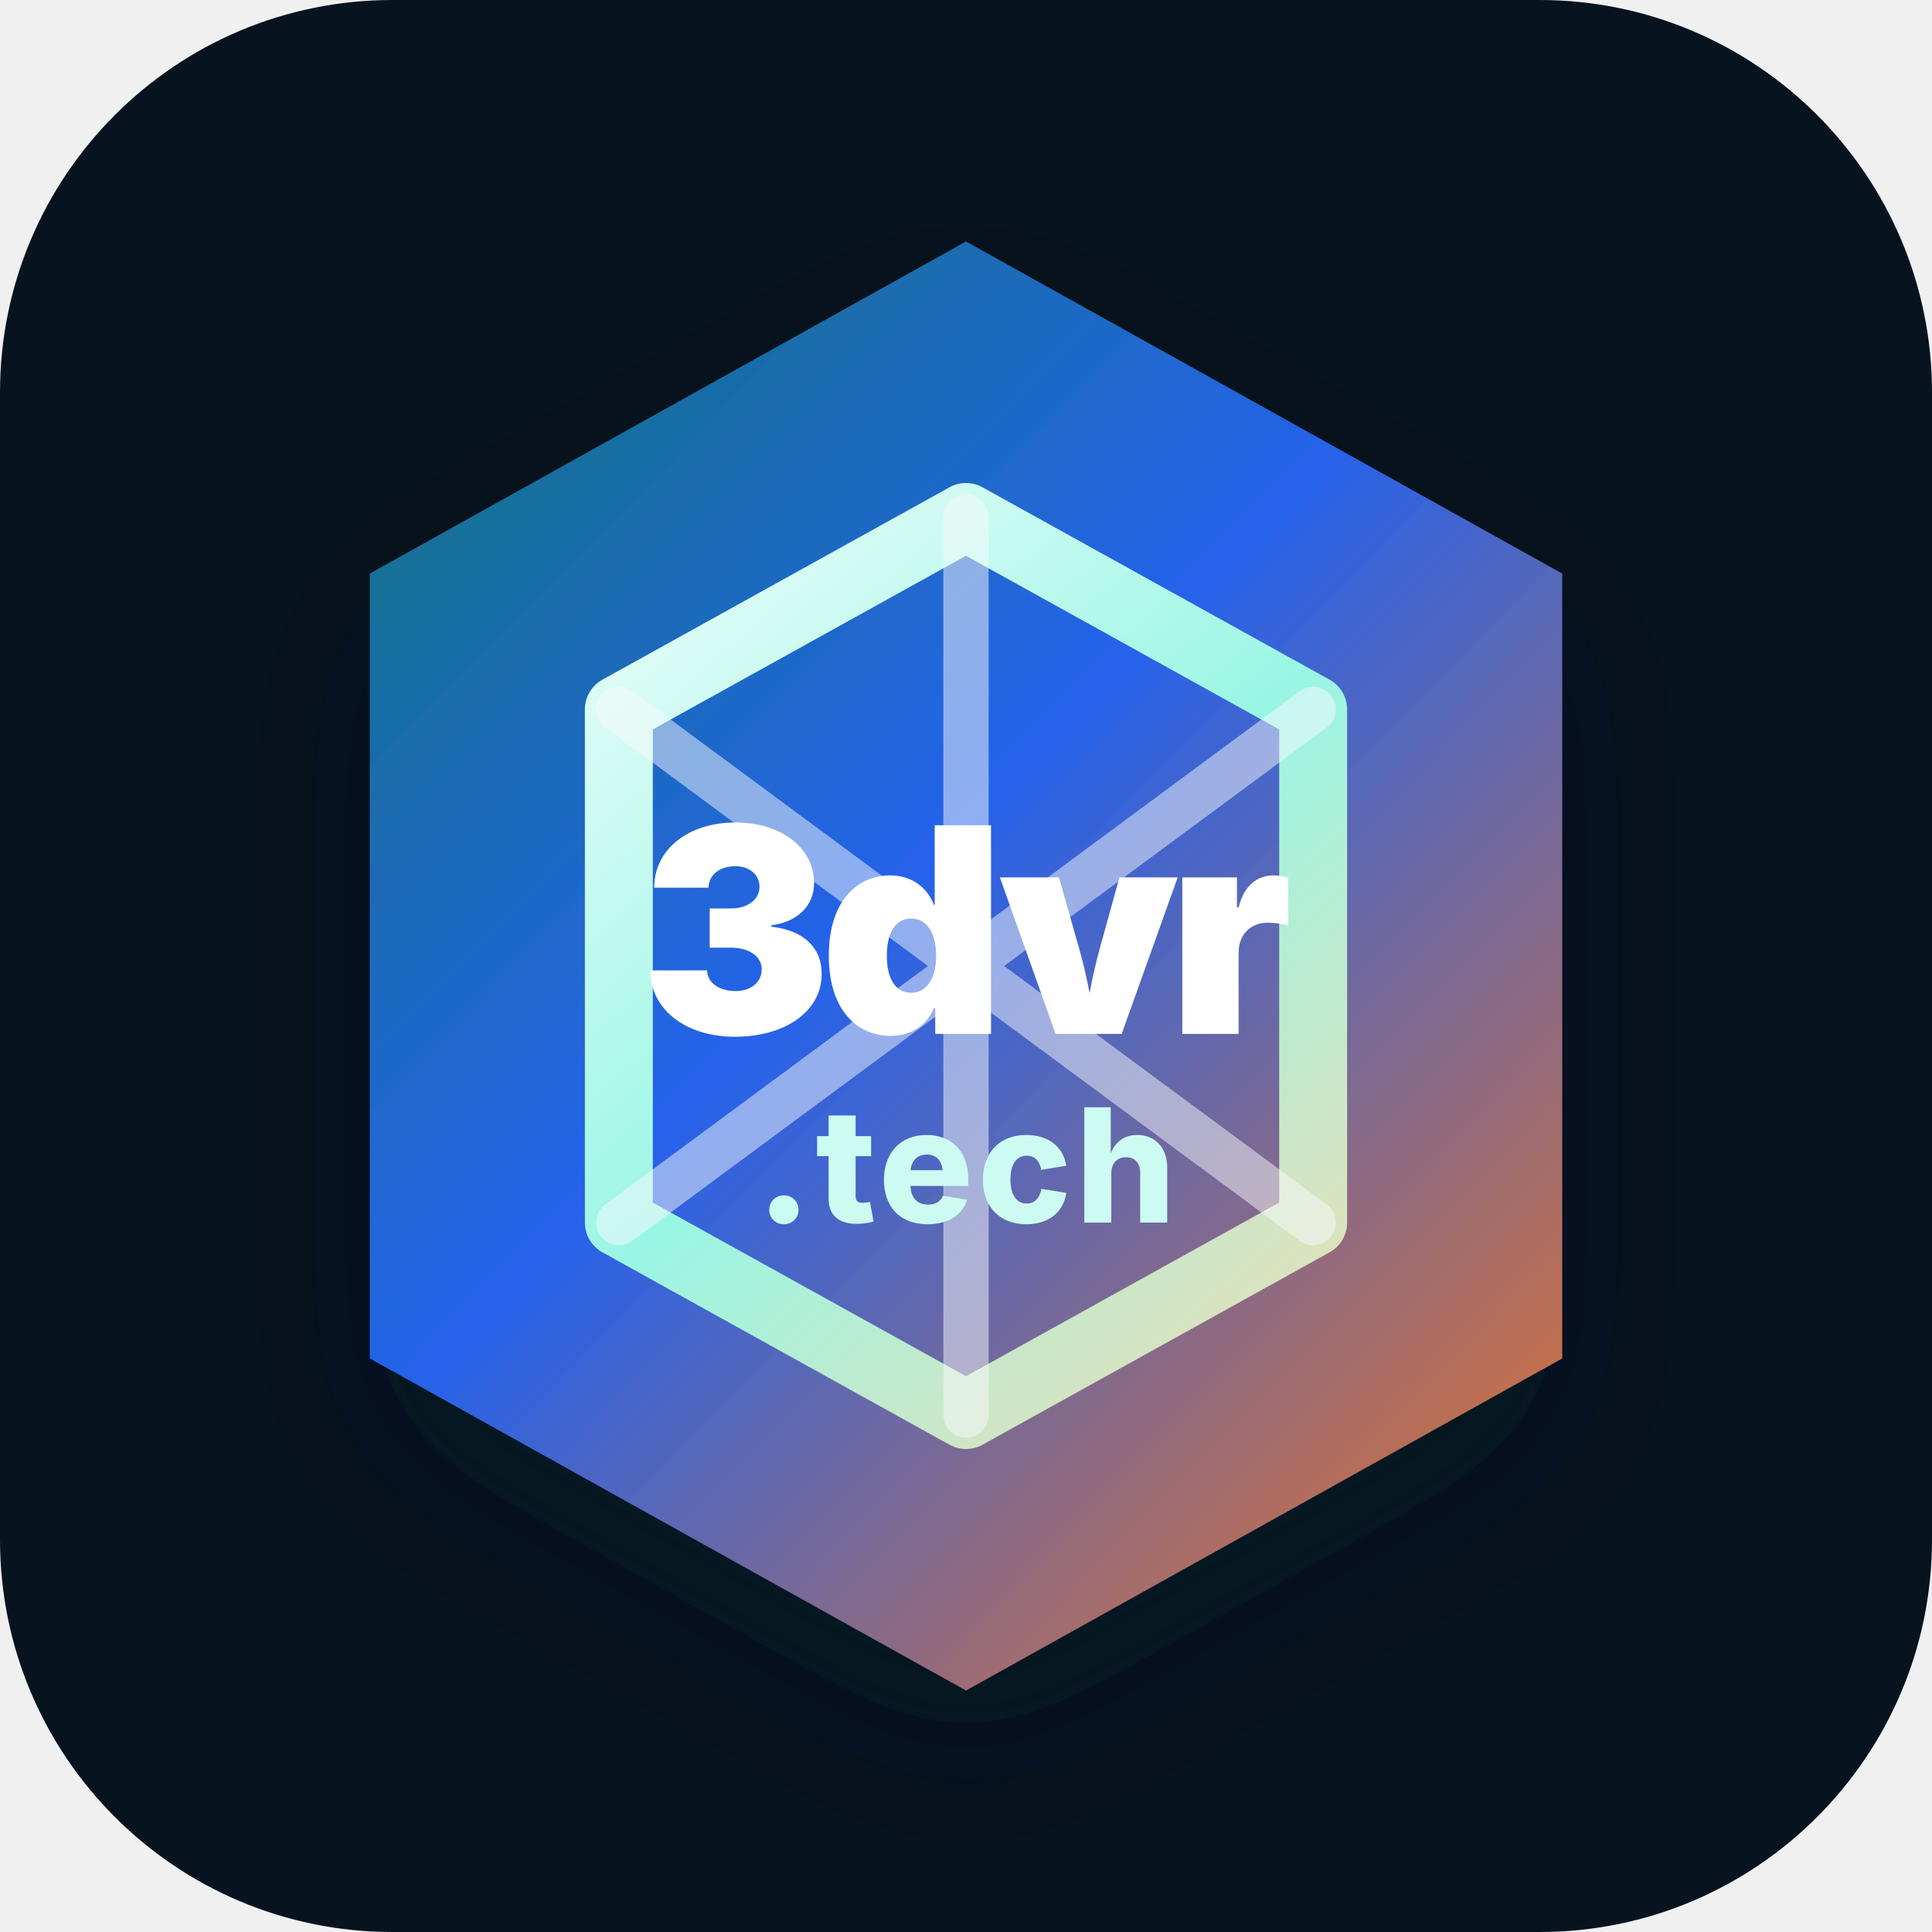
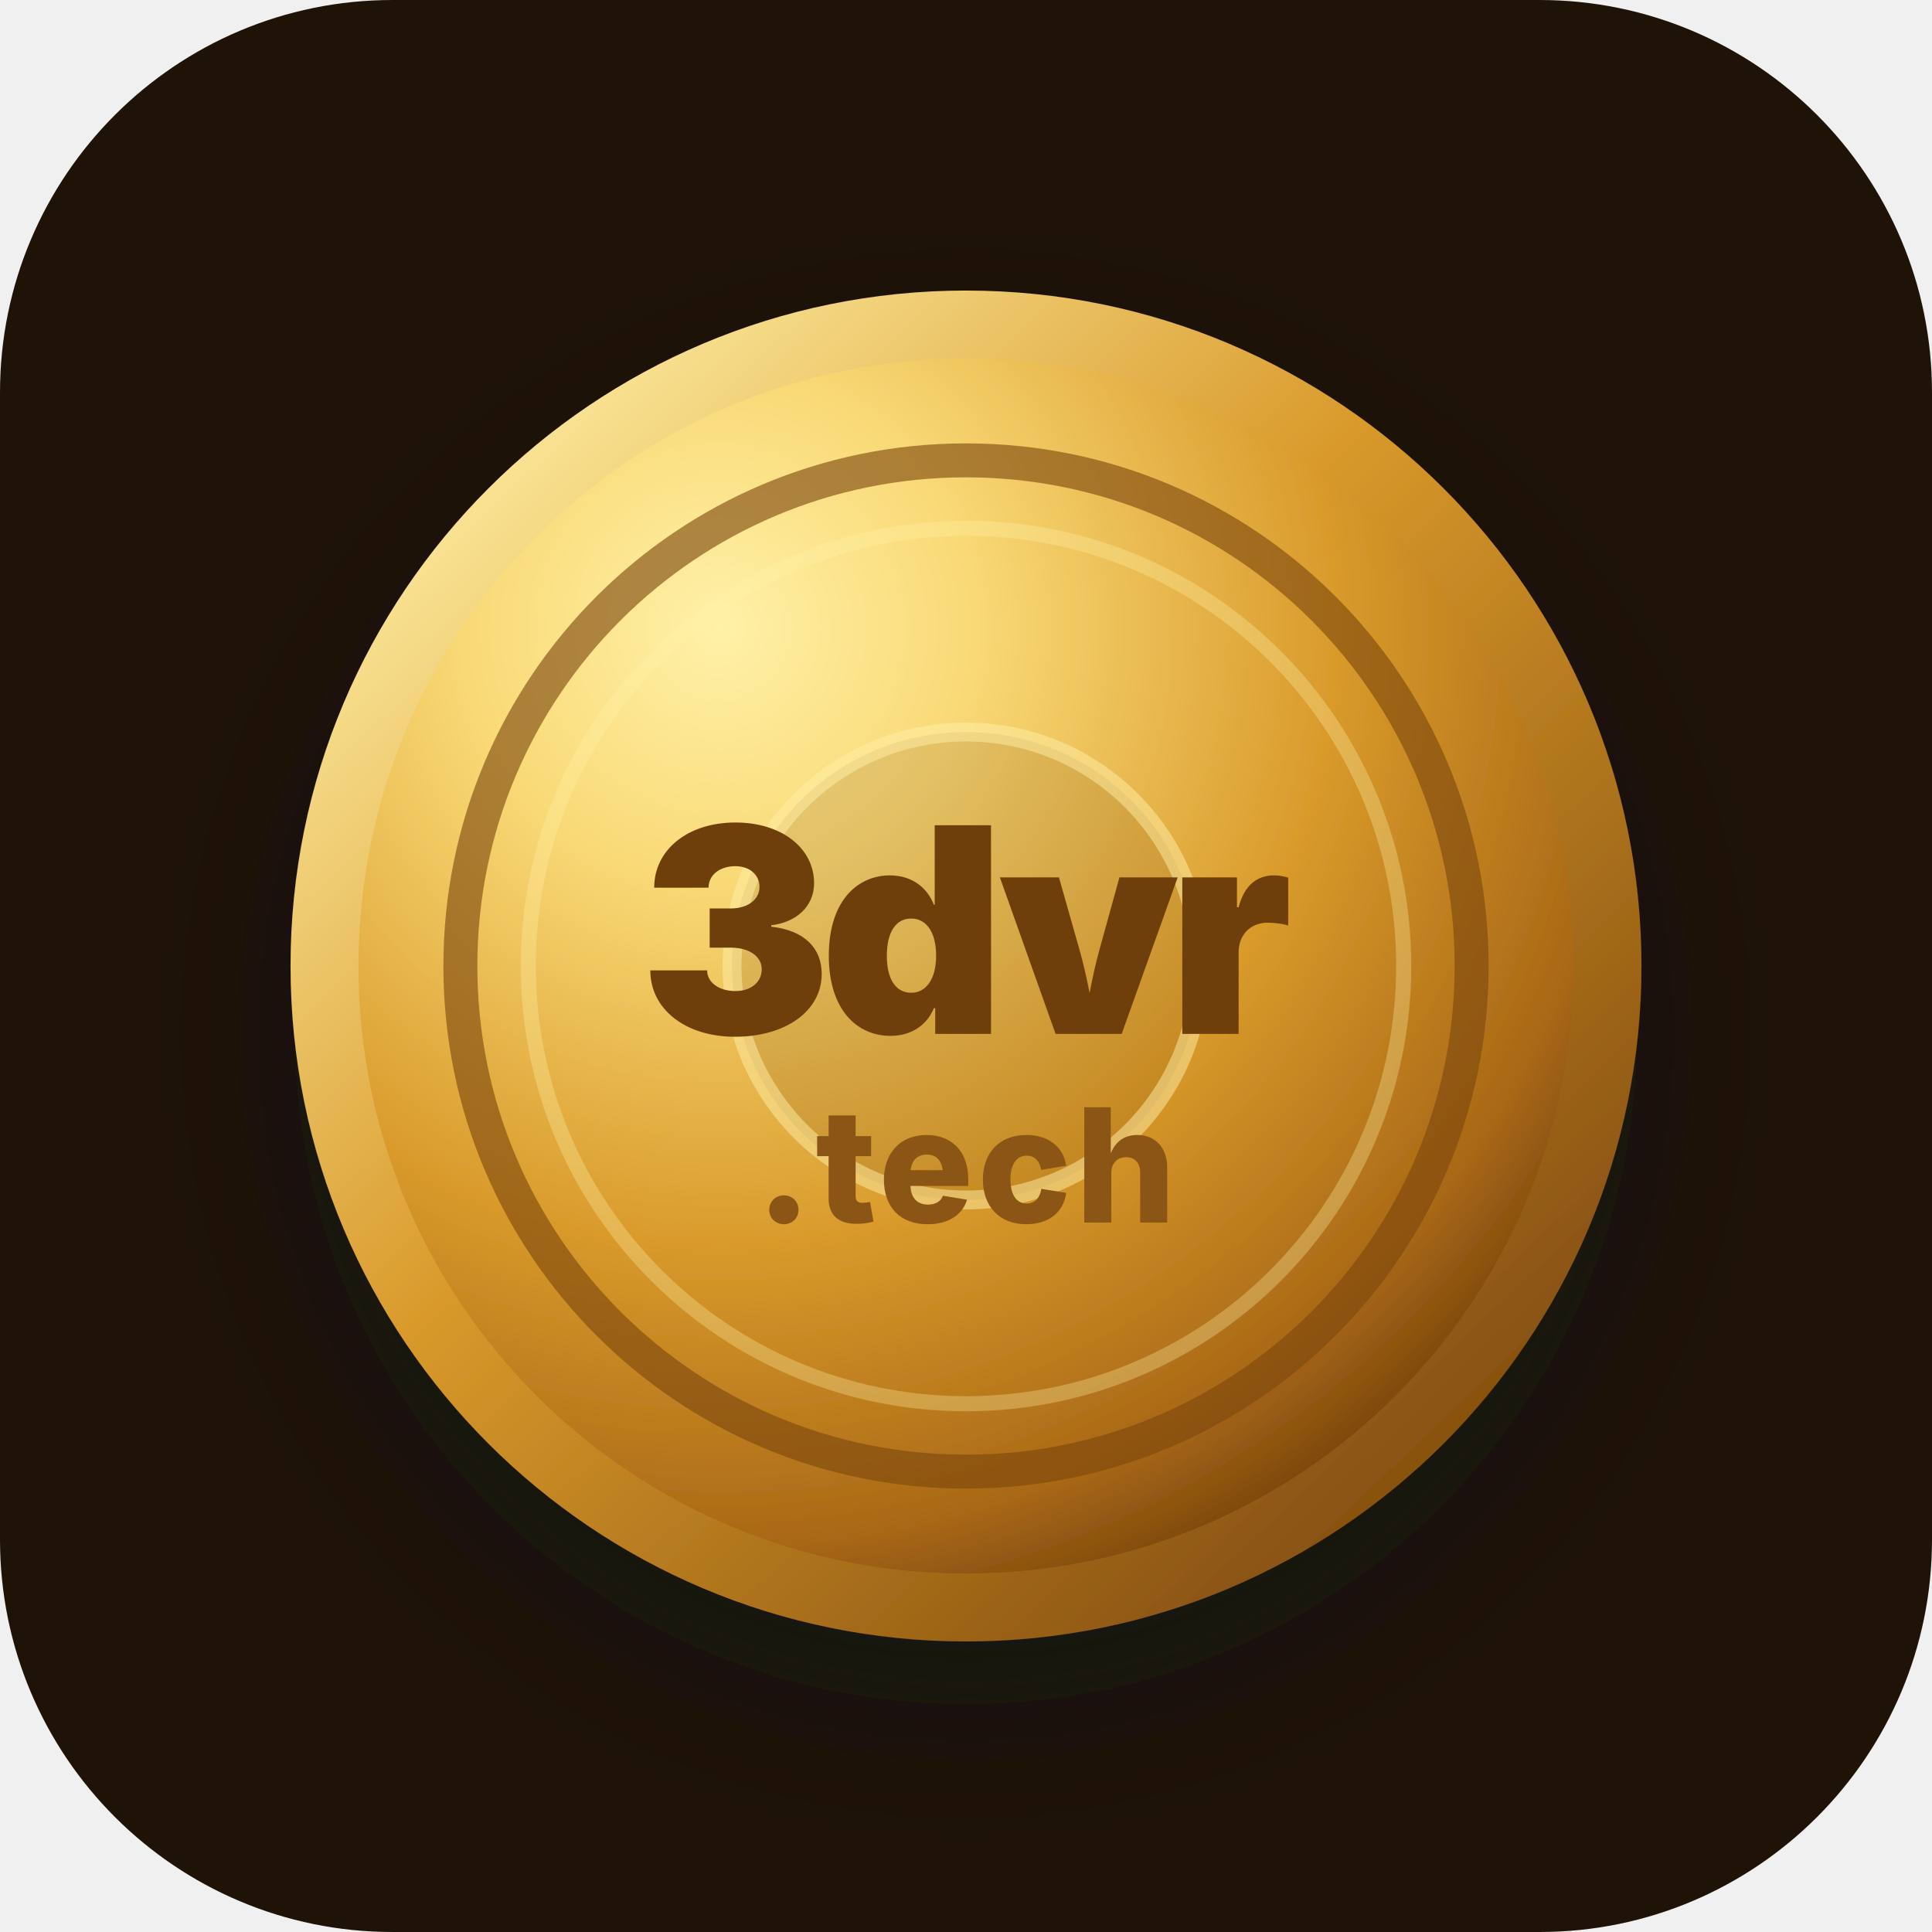
<svg xmlns="http://www.w3.org/2000/svg" viewBox="0 0 512 512" role="img" aria-labelledby="title desc">
  <defs>
-     <linearGradient id="web-bg" x1="70" x2="442" y1="72" y2="438" gradientUnits="userSpaceOnUse">
-       <stop offset="0" stop-color="#0f766e" />
-       <stop offset="0.45" stop-color="#2563eb" />
-       <stop offset="1" stop-color="#f97316" />
-     </linearGradient>
-     <linearGradient id="web-ring" x1="136" x2="376" y1="118" y2="394" gradientUnits="userSpaceOnUse">
-       <stop offset="0" stop-color="#ffffff" />
-       <stop offset="0.5" stop-color="#99f6e4" />
-       <stop offset="1" stop-color="#fed7aa" />
+     <radialGradient id="coin-face" cx="31%" cy="24%" r="82%">
+       <stop offset="0" stop-color="#fff1a8" />
+       <stop offset="0.24" stop-color="#f9d976" />
+       <stop offset="0.58" stop-color="#d99a2b" />
+       <stop offset="0.86" stop-color="#a96816" />
+       <stop offset="1" stop-color="#6f3f0b" />
+     </radialGradient>
+     <linearGradient id="coin-rim" x1="112" x2="402" y1="104" y2="408" gradientUnits="userSpaceOnUse">
+       <stop offset="0" stop-color="#fff1a8" />
+       <stop offset="0.42" stop-color="#d99a2b" />
+       <stop offset="1" stop-color="#7c470d" />
    </linearGradient>
    <filter id="depth" x="-20%" y="-20%" width="140%" height="140%">
      <feDropShadow dx="0" dy="18" stdDeviation="22" flood-color="#0f172a" flood-opacity="0.34" />
    </filter>
  </defs>
-   <rect width="512" height="512" rx="104" fill="#07131f" />
-   <path d="M98 152 256 64l158 88v208l-158 88-158-88V152Z" fill="url(#web-bg)" filter="url(#depth)" />
-   <path d="M164 188 256 137l92 51v136l-92 51-92-51V188Z" fill="none" stroke="url(#web-ring)" stroke-width="18" stroke-linejoin="round" />
-   <path d="M256 137v238M164 188l184 136M348 188 164 324" stroke="#f8fafc" stroke-width="12" stroke-linecap="round" opacity="0.5" />
-   <text x="256" y="274" text-anchor="middle" font-family="Poppins, Inter, Arial, sans-serif" font-size="76" font-weight="900" fill="#ffffff" letter-spacing="-3">3dvr</text>
-   <text x="256" y="324" text-anchor="middle" font-family="Poppins, Inter, Arial, sans-serif" font-size="42" font-weight="800" fill="#ccfbf1" letter-spacing="1">.tech</text>
+   <rect width="512" height="512" rx="104" fill="#1f1307" />
+   <circle cx="256" cy="256" r="170" fill="url(#coin-face)" stroke="url(#coin-rim)" stroke-width="18" filter="url(#depth)" />
+   <circle cx="256" cy="256" r="134" fill="none" stroke="#7c470d" stroke-width="9" opacity="0.62" />
+   <circle cx="256" cy="256" r="116" fill="none" stroke="#fff1a8" stroke-width="4" opacity="0.32" />
+   <circle cx="256" cy="256" r="62" fill="#6f3f0b" fill-opacity="0.16" stroke="#fff1a8" stroke-width="5" stroke-opacity="0.5" />
+   <text x="256" y="274" text-anchor="middle" font-family="Poppins, Inter, Arial, sans-serif" font-size="76" font-weight="900" fill="#6f3f0b" letter-spacing="-3">3dvr</text>
+   <text x="256" y="324" text-anchor="middle" font-family="Poppins, Inter, Arial, sans-serif" font-size="42" font-weight="800" fill="#8a5515" letter-spacing="1">.tech</text>
</svg>
